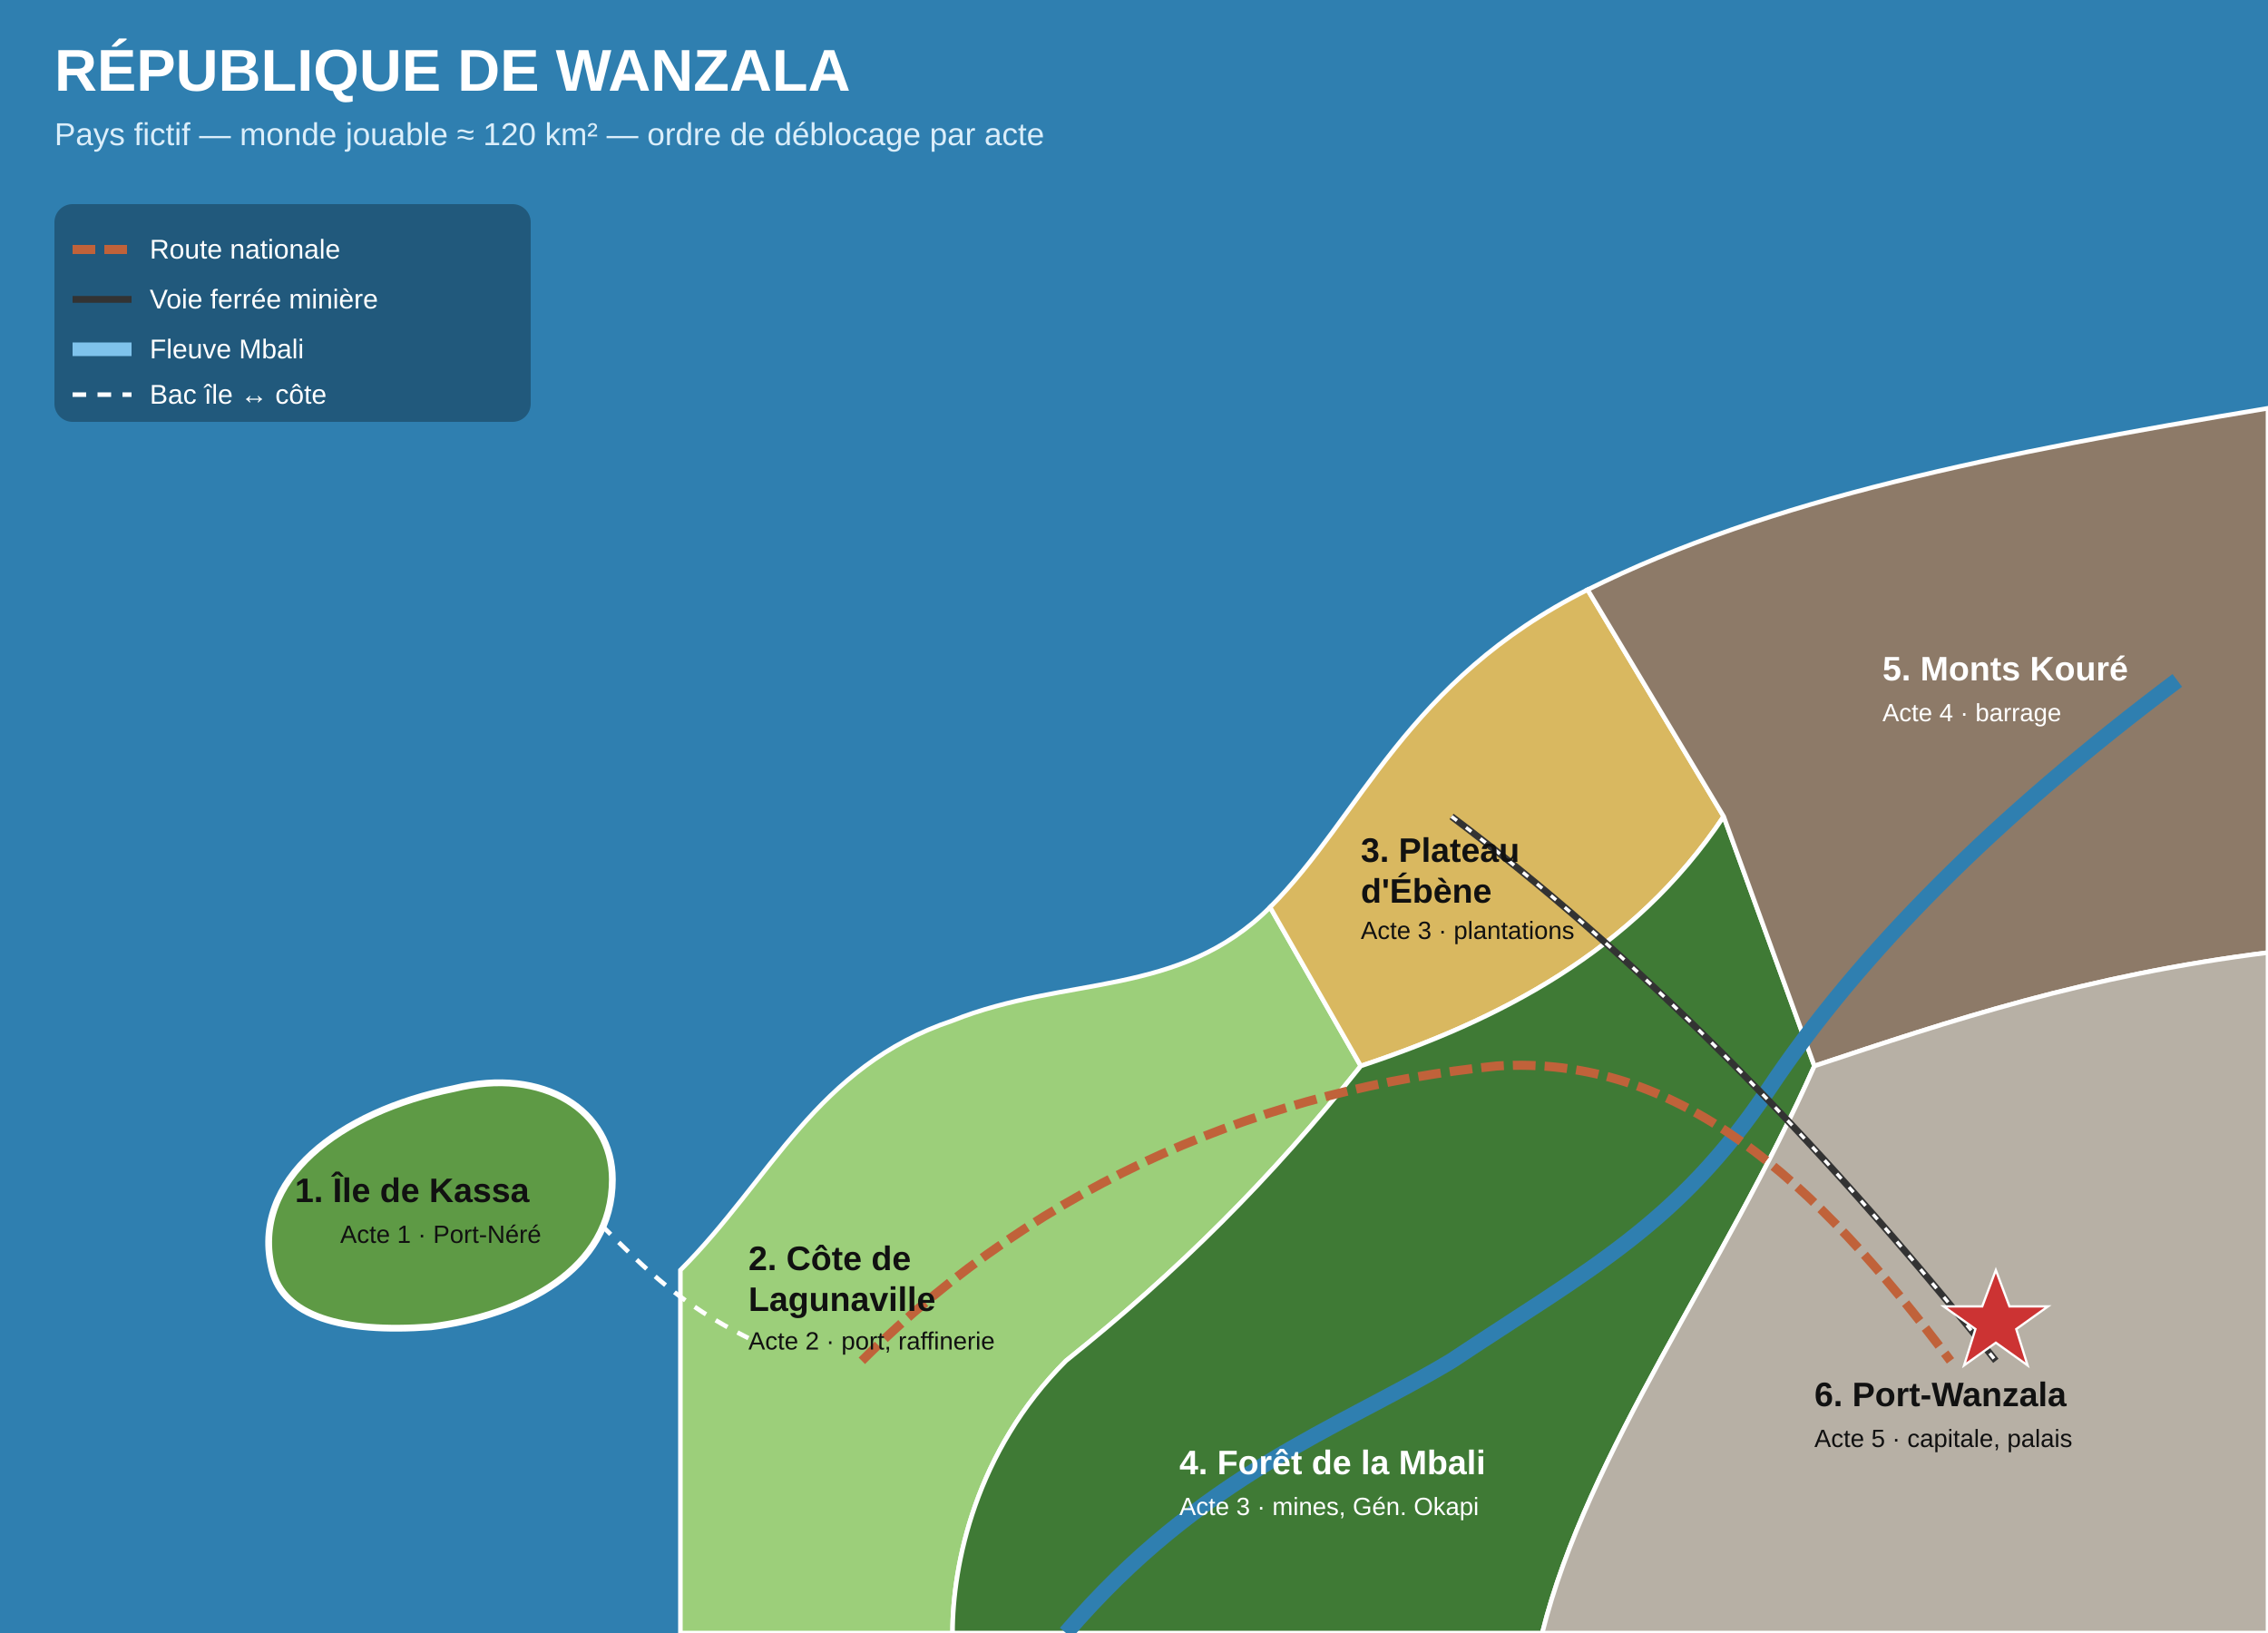
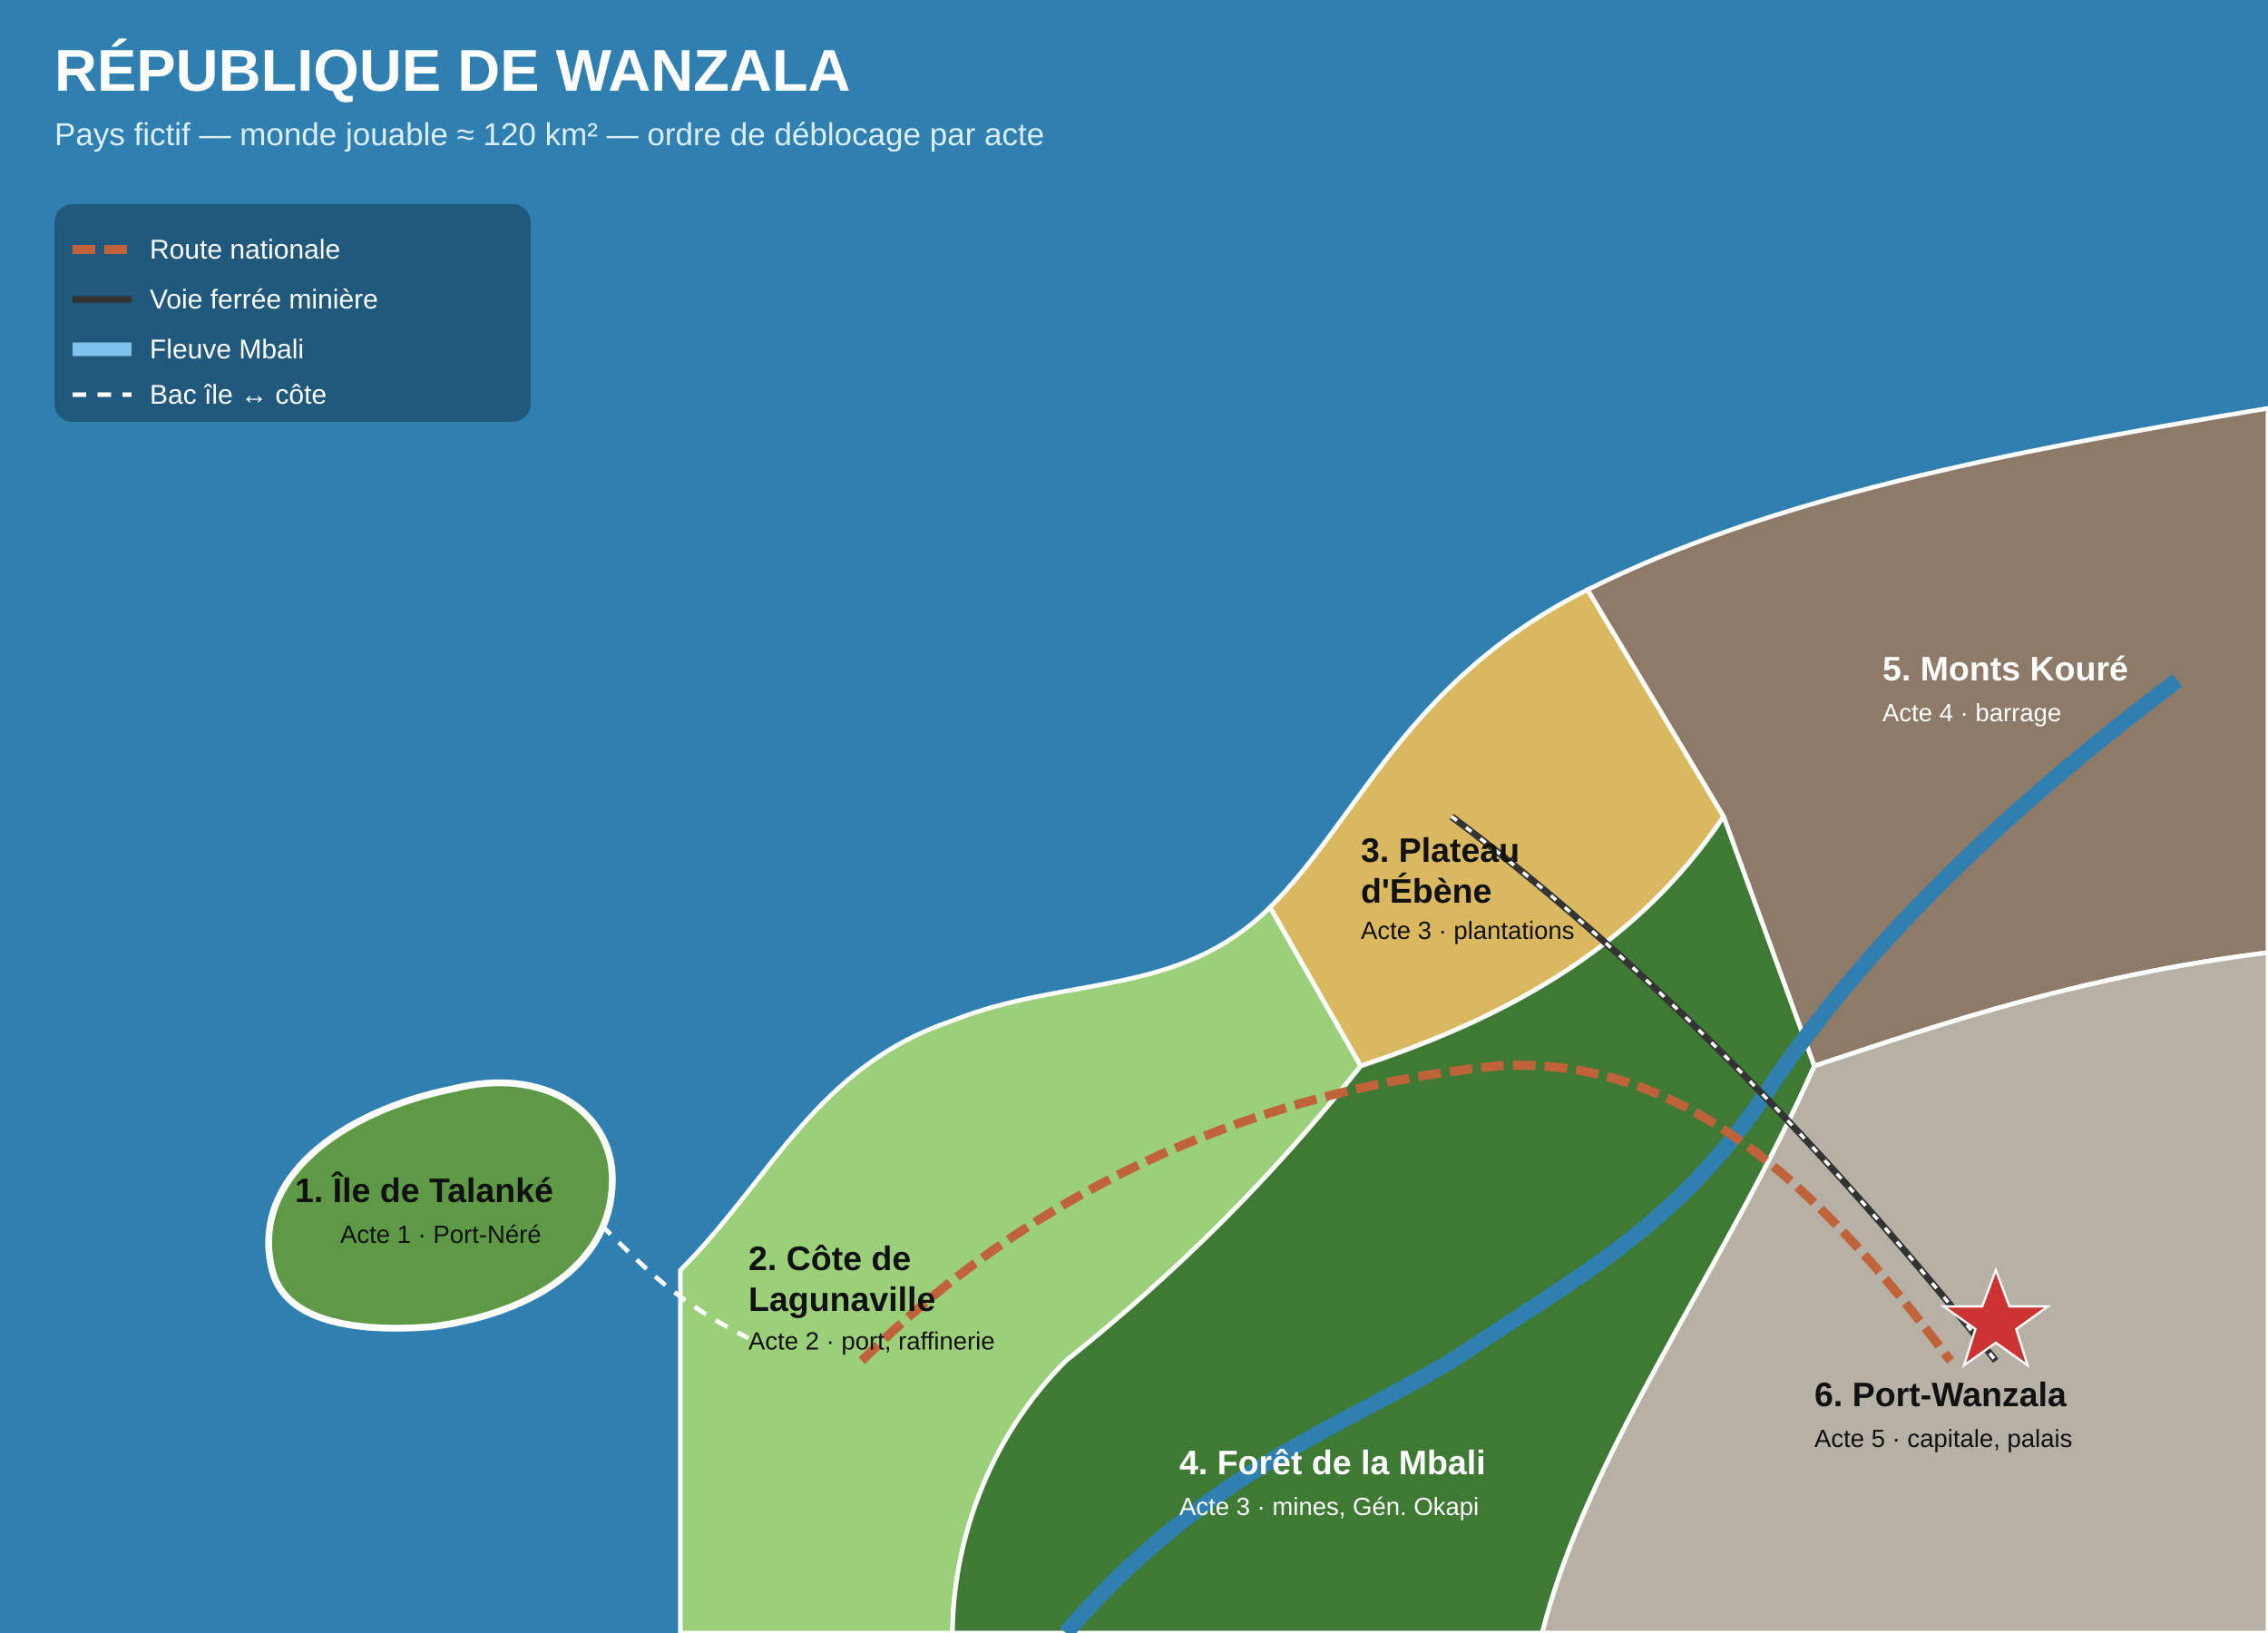
<svg xmlns="http://www.w3.org/2000/svg" viewBox="0 0 1000 720" font-family="Segoe UI, Arial, sans-serif">
  <rect width="1000" height="720" fill="#2f7fb0" />
  <text x="24" y="40" font-size="26" fill="#fff" font-weight="700">RÉPUBLIQUE DE WANZALA</text>
  <text x="24" y="64" font-size="14" fill="#dbeefa">Pays fictif — monde jouable ≈ 120 km² — ordre de déblocage par acte</text>
  <path d="M300,720 L300,560 C340,520 360,470 420,450 C470,430 520,440 560,400 C600,360 620,300 700,260 C780,220 880,200 1000,180 L1000,720 Z" fill="#d8c48a" />
  <path d="M300,720 L300,560 C340,520 360,470 420,450 C470,430 520,440 560,400 L600,470 C560,520 520,560 470,600 C430,640 420,690 420,720 Z" fill="#9ccf7a" stroke="#fff" stroke-width="2" />
  <path d="M560,400 C600,360 620,300 700,260 L760,360 C720,420 660,450 600,470 Z" fill="#d9b860" stroke="#fff" stroke-width="2" />
  <path d="M420,720 C420,690 430,640 470,600 C520,560 560,520 600,470 C660,450 720,420 760,360 L800,470 C760,560 700,640 680,720 Z" fill="#3f7a35" stroke="#fff" stroke-width="2" />
  <path d="M700,260 C780,220 880,200 1000,180 L1000,420 C920,430 860,450 800,470 L760,360 Z" fill="#8d7a68" stroke="#fff" stroke-width="2" />
  <path d="M680,720 C700,640 760,560 800,470 C860,450 920,430 1000,420 L1000,720 Z" fill="#b7b0a5" stroke="#fff" stroke-width="2" />
  <path d="M960,300 C880,360 820,420 780,480 C740,540 700,560 640,600 C590,630 530,650 470,720" stroke="#2f7fb0" stroke-width="7" fill="none" />
  <path d="M120,560 C110,520 150,490 200,480 C240,470 270,490 270,520 C270,560 230,580 190,585 C150,588 125,580 120,560 Z" fill="#5e9a45" stroke="#fff" stroke-width="3" />
  <path d="M265,540 C285,560 300,575 330,590" stroke="#fff" stroke-width="2" stroke-dasharray="6 5" fill="none" />
  <path d="M380,600 C460,520 560,480 660,470 C740,465 800,520 860,600" stroke="#c0623a" stroke-width="4" stroke-dasharray="10 4" fill="none" />
  <path d="M640,360 C720,420 800,500 880,600" stroke="#333" stroke-width="3" fill="none" />
  <path d="M640,360 C720,420 800,500 880,600" stroke="#fff" stroke-width="1.5" stroke-dasharray="3 5" fill="none" />
  <g fill="#111" font-weight="700" font-size="15">
-     <text x="130" y="530">1. Île de Kassa</text>
+     <text x="130" y="530">1. Île de Talanké</text>
    <text x="150" y="548" font-size="11" font-weight="400">Acte 1 · Port-Néré</text>
    <text x="330" y="560">2. Côte de</text>
    <text x="330" y="578">Lagunaville</text>
    <text x="330" y="595" font-size="11" font-weight="400">Acte 2 · port, raffinerie</text>
    <text x="600" y="380">3. Plateau</text>
    <text x="600" y="398">d'Ébène</text>
    <text x="600" y="414" font-size="11" font-weight="400">Acte 3 · plantations</text>
    <text x="520" y="650" fill="#fff">4. Forêt de la Mbali</text>
    <text x="520" y="668" font-size="11" font-weight="400" fill="#fff">Acte 3 · mines, Gén. Okapi</text>
    <text x="830" y="300" fill="#fff">5. Monts Kouré</text>
    <text x="830" y="318" font-size="11" font-weight="400" fill="#fff">Acte 4 · barrage</text>
    <text x="800" y="620">6. Port-Wanzala</text>
    <text x="800" y="638" font-size="11" font-weight="400">Acte 5 · capitale, palais</text>
  </g>
  <polygon points="880,560 886,576 903,576 889,586 894,602 880,592 866,602 871,586 857,576 874,576" fill="#c33" stroke="#fff" />
  <g transform="translate(24,90)" font-size="12" fill="#fff">
    <rect width="210" height="96" rx="8" fill="#000" opacity=".3" />
    <line x1="8" y1="20" x2="34" y2="20" stroke="#c0623a" stroke-width="4" stroke-dasharray="10 4" />
    <text x="42" y="24">Route nationale</text>
    <line x1="8" y1="42" x2="34" y2="42" stroke="#333" stroke-width="3" />
    <text x="42" y="46">Voie ferrée minière</text>
    <line x1="8" y1="64" x2="34" y2="64" stroke="#7fc3ec" stroke-width="6" />
    <text x="42" y="68">Fleuve Mbali</text>
    <line x1="8" y1="84" x2="34" y2="84" stroke="#fff" stroke-width="2" stroke-dasharray="6 5" />
    <text x="42" y="88">Bac île ↔ côte</text>
  </g>
</svg>
